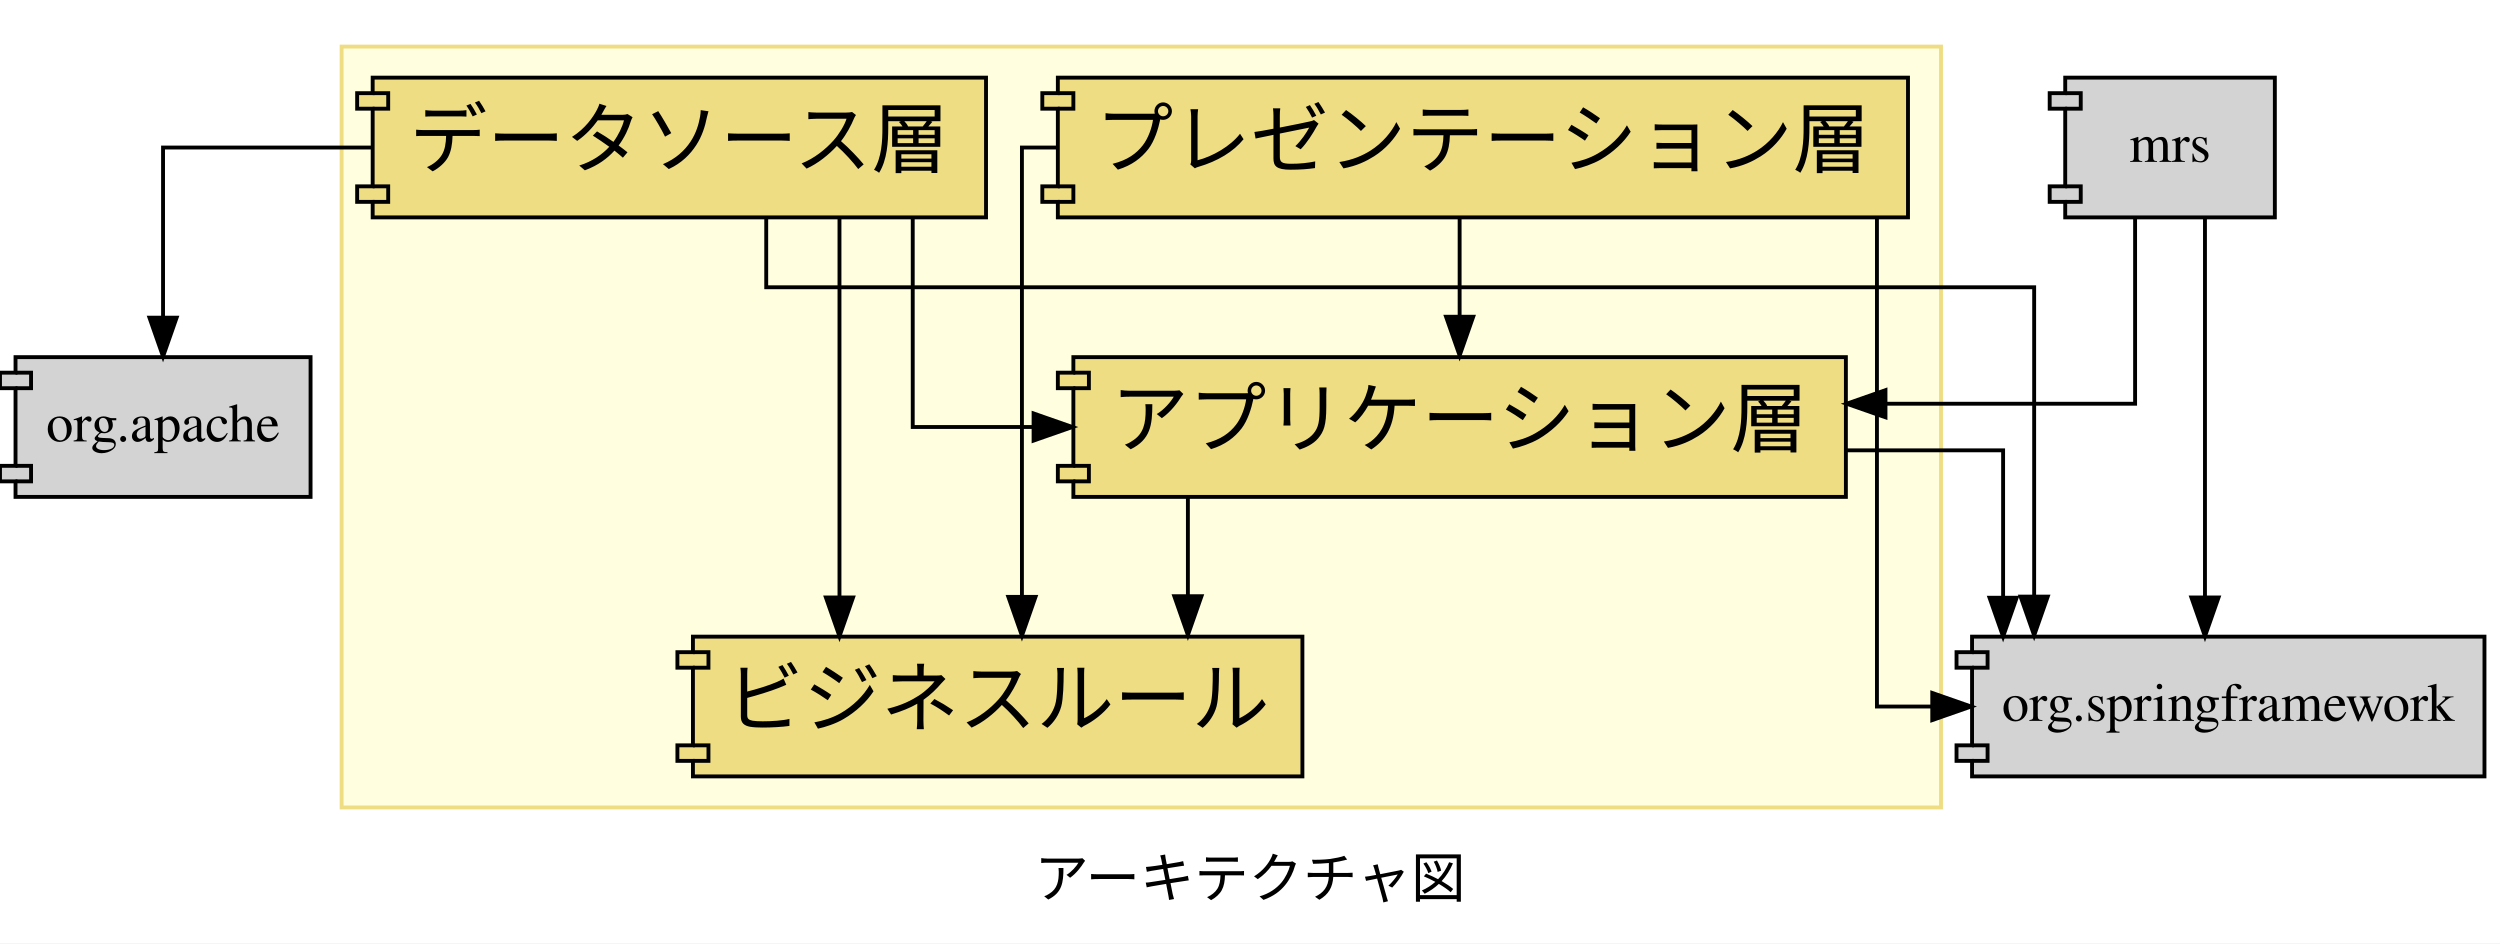
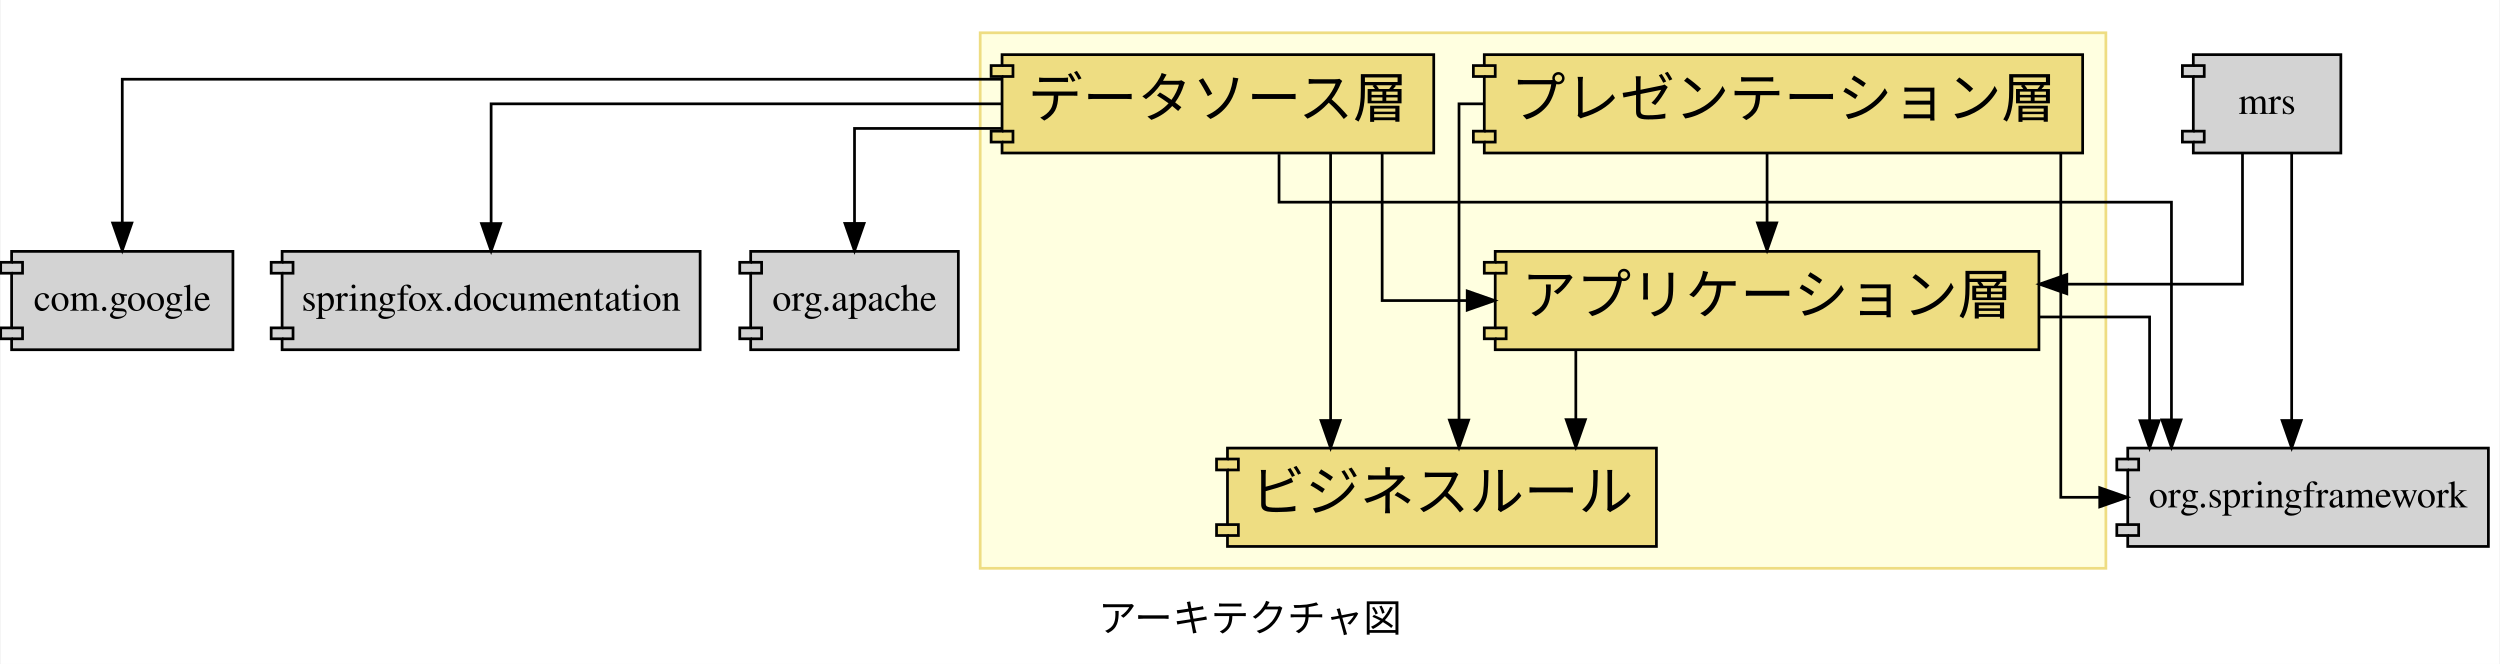
- <svg xmlns="http://www.w3.org/2000/svg" width="644px" height="243px" viewBox="0.00 0.00 644.00 243.00">
+ <svg xmlns="http://www.w3.org/2000/svg" width="915px" height="243px" viewBox="0.00 0.00 914.50 243.00">
  <g id="graph0" class="graph" transform="scale(1.0 1.0) rotate(0) translate(4 239)">
-     <polygon fill="white" stroke="transparent" points="-4,4 -4,-239 640,-239 640,4 -4,4" />
-     <text text-anchor="middle" x="318" y="-7.8" font-family="Times,serif" font-size="14.00">アーキテクチャ図</text>
+     <polygon fill="white" stroke="transparent" points="-4,4 -4,-239 910.5,-239 910.5,4 -4,4" />
+     <text text-anchor="middle" x="453.25" y="-7.8" font-family="Times,serif" font-size="14.00">アーキテクチャ図</text>
    <g id="clust1" class="cluster">
-       <polygon fill="lightyellow" stroke="#eedd82" points="84,-31 84,-227 496,-227 496,-31 84,-31" />
+       <polygon fill="lightyellow" stroke="#eedd82" points="354.5,-31 354.5,-227 766.5,-227 766.5,-31 354.5,-31" />
    </g>
    <g id="node1" class="node">
-       <polygon fill="#eedd82" stroke="black" points="471.5,-147 272.5,-147 272.5,-143 268.5,-143 268.5,-139 272.5,-139 272.5,-119 268.5,-119 268.5,-115 272.5,-115 272.5,-111 471.5,-111 471.5,-147" />
-       <polyline fill="none" stroke="black" points="272.5,-143 276.5,-143 276.5,-139 272.5,-139 " />
-       <polyline fill="none" stroke="black" points="272.5,-119 276.5,-119 276.5,-115 272.5,-115 " />
-       <text text-anchor="middle" x="372" y="-124" font-family="Times,serif" font-size="20.00">アプリケーション層</text>
+       <polygon fill="#eedd82" stroke="black" points="742,-147 543,-147 543,-143 539,-143 539,-139 543,-139 543,-119 539,-119 539,-115 543,-115 543,-111 742,-111 742,-147" />
+       <polyline fill="none" stroke="black" points="543,-143 547,-143 547,-139 543,-139 " />
+       <polyline fill="none" stroke="black" points="543,-119 547,-119 547,-115 543,-115 " />
+       <text text-anchor="middle" x="642.5" y="-124" font-family="Times,serif" font-size="20.00">アプリケーション層</text>
    </g>
    <g id="node2" class="node">
-       <polygon fill="#eedd82" stroke="black" points="331.5,-75 174.5,-75 174.5,-71 170.5,-71 170.5,-67 174.5,-67 174.5,-47 170.5,-47 170.5,-43 174.5,-43 174.5,-39 331.5,-39 331.5,-75" />
-       <polyline fill="none" stroke="black" points="174.5,-71 178.5,-71 178.5,-67 174.5,-67 " />
-       <polyline fill="none" stroke="black" points="174.5,-47 178.5,-47 178.5,-43 174.5,-43 " />
-       <text text-anchor="middle" x="253" y="-52" font-family="Times,serif" font-size="20.00">ビジネスルール</text>
+       <polygon fill="#eedd82" stroke="black" points="602,-75 445,-75 445,-71 441,-71 441,-67 445,-67 445,-47 441,-47 441,-43 445,-43 445,-39 602,-39 602,-75" />
+       <polyline fill="none" stroke="black" points="445,-71 449,-71 449,-67 445,-67 " />
+       <polyline fill="none" stroke="black" points="445,-47 449,-47 449,-43 445,-43 " />
+       <text text-anchor="middle" x="523.5" y="-52" font-family="Times,serif" font-size="20.00">ビジネスルール</text>
+     </g>
+     <g id="edge7" class="edge">
+       <path fill="none" stroke="black" d="M572.5,-110.83C572.5,-110.83 572.5,-85.41 572.5,-85.41" />
+       <polygon fill="black" stroke="black" points="576,-85.41 572.5,-75.41 569,-85.41 576,-85.41" />
+     </g>
+     <g id="node5" class="node">
+       <polygon fill="lightgrey" stroke="black" points="906.5,-75 774.5,-75 774.5,-71 770.5,-71 770.5,-67 774.5,-67 774.5,-47 770.5,-47 770.5,-43 774.5,-43 774.5,-39 906.5,-39 906.5,-75" />
+       <polyline fill="none" stroke="black" points="774.5,-71 778.5,-71 778.5,-67 774.5,-67 " />
+       <polyline fill="none" stroke="black" points="774.5,-47 778.5,-47 778.5,-43 774.5,-43 " />
+       <text text-anchor="middle" x="840.5" y="-53.3" font-family="Times,serif" font-size="14.00">
+                 org.springframework
+             </text>
    </g>
    <g id="edge6" class="edge">
-       <path fill="none" stroke="black" d="M302,-110.83C302,-110.83 302,-85.41 302,-85.41" />
-       <polygon fill="black" stroke="black" points="305.5,-85.41 302,-75.41 298.5,-85.41 305.5,-85.41" />
+       <path fill="none" stroke="black" d="M742.01,-123C764.81,-123 782.5,-123 782.5,-123 782.5,-123 782.5,-85.03 782.5,-85.03" />
+       <polygon fill="black" stroke="black" points="786,-85.03 782.5,-75.03 779,-85.03 786,-85.03" />
    </g>
-     <g id="node5" class="node">
-       <polygon fill="lightgrey" stroke="black" points="636,-75 504,-75 504,-71 500,-71 500,-67 504,-67 504,-47 500,-47 500,-43 504,-43 504,-39 636,-39 636,-75" />
-       <polyline fill="none" stroke="black" points="504,-71 508,-71 508,-67 504,-67 " />
-       <polyline fill="none" stroke="black" points="504,-47 508,-47 508,-43 504,-43 " />
-       <text text-anchor="middle" x="570" y="-53.3" font-family="Times,serif" font-size="14.00">org.springframework</text>
+     <g id="node3" class="node">
+       <polygon fill="#eedd82" stroke="black" points="520.5,-219 362.5,-219 362.5,-215 358.5,-215 358.5,-211 362.5,-211 362.5,-191 358.5,-191 358.5,-187 362.5,-187 362.5,-183 520.5,-183 520.5,-219" />
+       <polyline fill="none" stroke="black" points="362.5,-215 366.5,-215 366.5,-211 362.5,-211 " />
+       <polyline fill="none" stroke="black" points="362.5,-191 366.5,-191 366.5,-187 362.5,-187 " />
+       <text text-anchor="middle" x="441.5" y="-196" font-family="Times,serif" font-size="20.00">データソース層</text>
+     </g>
+     <g id="edge2" class="edge">
+       <path fill="none" stroke="black" d="M501.62,-182.83C501.62,-161.5 501.62,-129 501.62,-129 501.62,-129 532.75,-129 532.75,-129" />
+       <polygon fill="black" stroke="black" points="532.75,-132.5 542.75,-129 532.75,-125.5 532.75,-132.5" />
+     </g>
+     <g id="edge8" class="edge">
+       <path fill="none" stroke="black" d="M482.75,-182.76C482.75,-182.76 482.75,-85.09 482.75,-85.09" />
+       <polygon fill="black" stroke="black" points="486.25,-85.09 482.75,-75.09 479.25,-85.09 486.25,-85.09" />
+     </g>
+     <g id="edge1" class="edge">
+       <path fill="none" stroke="black" d="M463.88,-182.58C463.88,-173.72 463.88,-165 463.88,-165 463.88,-165 790.5,-165 790.5,-165 790.5,-165 790.5,-85.32 790.5,-85.32" />
+       <polygon fill="black" stroke="black" points="794,-85.32 790.5,-75.32 787,-85.32 794,-85.32" />
+     </g>
+     <g id="node6" class="node">
+       <polygon fill="lightgrey" stroke="black" points="81,-147 0,-147 0,-143 -4,-143 -4,-139 0,-139 0,-119 -4,-119 -4,-115 0,-115 0,-111 81,-111 81,-147" />
+       <polyline fill="none" stroke="black" points="0,-143 4,-143 4,-139 0,-139 " />
+       <polyline fill="none" stroke="black" points="0,-119 4,-119 4,-115 0,-115 " />
+       <text text-anchor="middle" x="40.5" y="-125.3" font-family="Times,serif" font-size="14.00">com.google</text>
+     </g>
+     <g id="edge3" class="edge">
+       <path fill="none" stroke="black" d="M362.28,-210C245.41,-210 40.5,-210 40.5,-210 40.5,-210 40.5,-157.38 40.5,-157.38" />
+       <polygon fill="black" stroke="black" points="44,-157.38 40.5,-147.38 37,-157.38 44,-157.38" />
+     </g>
+     <g id="node8" class="node">
+       <polygon fill="lightgrey" stroke="black" points="252,-147 99,-147 99,-143 95,-143 95,-139 99,-139 99,-119 95,-119 95,-115 99,-115 99,-111 252,-111 252,-147" />
+       <polyline fill="none" stroke="black" points="99,-143 103,-143 103,-139 99,-139 " />
+       <polyline fill="none" stroke="black" points="99,-119 103,-119 103,-115 99,-115 " />
+       <text text-anchor="middle" x="175.5" y="-125.3" font-family="Times,serif" font-size="14.00">
+                 springfox.documentation
+             </text>
+     </g>
+     <g id="edge11" class="edge">
+       <path fill="none" stroke="black" d="M362.41,-201C284,-201 175.5,-201 175.5,-201 175.5,-201 175.5,-157.17 175.5,-157.17" />
+       <polygon fill="black" stroke="black" points="179,-157.17 175.5,-147.17 172,-157.17 179,-157.17" />
+     </g>
+     <g id="node9" class="node">
+       <polygon fill="lightgrey" stroke="black" points="346.5,-147 270.5,-147 270.5,-143 266.5,-143 266.5,-139 270.5,-139 270.5,-119 266.5,-119 266.5,-115 270.5,-115 270.5,-111 346.5,-111 346.5,-147" />
+       <polyline fill="none" stroke="black" points="270.5,-143 274.5,-143 274.5,-139 270.5,-139 " />
+       <polyline fill="none" stroke="black" points="270.5,-119 274.5,-119 274.5,-115 270.5,-115 " />
+       <text text-anchor="middle" x="308.5" y="-125.3" font-family="Times,serif" font-size="14.00">org.apache
+             </text>
+     </g>
+     <g id="edge13" class="edge">
+       <path fill="none" stroke="black" d="M362.21,-192C333.73,-192 308.5,-192 308.5,-192 308.5,-192 308.5,-157.22 308.5,-157.22" />
+       <polygon fill="black" stroke="black" points="312,-157.22 308.5,-147.22 305,-157.22 312,-157.22" />
+     </g>
+     <g id="node4" class="node">
+       <polygon fill="#eedd82" stroke="black" points="758,-219 539,-219 539,-215 535,-215 535,-211 539,-211 539,-191 535,-191 535,-187 539,-187 539,-183 758,-183 758,-219" />
+       <polyline fill="none" stroke="black" points="539,-215 543,-215 543,-211 539,-211 " />
+       <polyline fill="none" stroke="black" points="539,-191 543,-191 543,-187 539,-187 " />
+       <text text-anchor="middle" x="648.5" y="-196" font-family="Times,serif" font-size="20.00">プレゼンテーション層</text>
+     </g>
+     <g id="edge4" class="edge">
+       <path fill="none" stroke="black" d="M642.5,-182.83C642.5,-182.83 642.5,-157.41 642.5,-157.41" />
+       <polygon fill="black" stroke="black" points="646,-157.41 642.5,-147.41 639,-157.41 646,-157.41" />
+     </g>
+     <g id="edge9" class="edge">
+       <path fill="none" stroke="black" d="M538.68,-201C533.1,-201 529.75,-201 529.75,-201 529.75,-201 529.75,-85.24 529.75,-85.24" />
+       <polygon fill="black" stroke="black" points="533.25,-85.24 529.75,-75.24 526.25,-85.24 533.25,-85.24" />
    </g>
    <g id="edge5" class="edge">
-       <path fill="none" stroke="black" d="M471.51,-123C494.31,-123 512,-123 512,-123 512,-123 512,-85.03 512,-85.03" />
-       <polygon fill="black" stroke="black" points="515.5,-85.03 512,-75.03 508.5,-85.03 515.5,-85.03" />
-     </g>
-     <g id="node3" class="node">
-       <polygon fill="#eedd82" stroke="black" points="250,-219 92,-219 92,-215 88,-215 88,-211 92,-211 92,-191 88,-191 88,-187 92,-187 92,-183 250,-183 250,-219" />
-       <polyline fill="none" stroke="black" points="92,-215 96,-215 96,-211 92,-211 " />
-       <polyline fill="none" stroke="black" points="92,-191 96,-191 96,-187 92,-187 " />
-       <text text-anchor="middle" x="171" y="-196" font-family="Times,serif" font-size="20.00">データソース層</text>
-     </g>
-     <g id="edge2" class="edge">
-       <path fill="none" stroke="black" d="M231.12,-182.83C231.12,-161.5 231.12,-129 231.12,-129 231.12,-129 262.25,-129 262.25,-129" />
-       <polygon fill="black" stroke="black" points="262.25,-132.5 272.25,-129 262.25,-125.5 262.25,-132.5" />
-     </g>
-     <g id="edge7" class="edge">
-       <path fill="none" stroke="black" d="M212.25,-182.76C212.25,-182.76 212.25,-85.09 212.25,-85.09" />
-       <polygon fill="black" stroke="black" points="215.75,-85.09 212.25,-75.09 208.75,-85.09 215.75,-85.09" />
-     </g>
-     <g id="edge1" class="edge">
-       <path fill="none" stroke="black" d="M193.38,-182.58C193.38,-173.72 193.38,-165 193.38,-165 193.38,-165 520,-165 520,-165 520,-165 520,-85.32 520,-85.32" />
-       <polygon fill="black" stroke="black" points="523.5,-85.32 520,-75.32 516.5,-85.32 523.5,-85.32" />
+       <path fill="none" stroke="black" d="M750,-182.76C750,-144.01 750,-57 750,-57 750,-57 764.25,-57 764.25,-57" />
+       <polygon fill="black" stroke="black" points="764.25,-60.5 774.25,-57 764.25,-53.5 764.25,-60.5" />
    </g>
    <g id="node7" class="node">
-       <polygon fill="lightgrey" stroke="black" points="76,-147 0,-147 0,-143 -4,-143 -4,-139 0,-139 0,-119 -4,-119 -4,-115 0,-115 0,-111 76,-111 76,-147" />
-       <polyline fill="none" stroke="black" points="0,-143 4,-143 4,-139 0,-139 " />
-       <polyline fill="none" stroke="black" points="0,-119 4,-119 4,-115 0,-115 " />
-       <text text-anchor="middle" x="38" y="-125.3" font-family="Times,serif" font-size="14.00">org.apache</text>
+       <polygon fill="lightgrey" stroke="black" points="852.5,-219 798.5,-219 798.5,-215 794.5,-215 794.5,-211 798.5,-211 798.5,-191 794.5,-191 794.5,-187 798.5,-187 798.5,-183 852.5,-183 852.5,-219" />
+       <polyline fill="none" stroke="black" points="798.5,-215 802.5,-215 802.5,-211 798.5,-211 " />
+       <polyline fill="none" stroke="black" points="798.5,-191 802.5,-191 802.5,-187 798.5,-187 " />
+       <text text-anchor="middle" x="825.5" y="-197.3" font-family="Times,serif" font-size="14.00">mrs</text>
    </g>
-     <g id="edge11" class="edge">
-       <path fill="none" stroke="black" d="M91.71,-201C63.23,-201 38,-201 38,-201 38,-201 38,-157.17 38,-157.17" />
-       <polygon fill="black" stroke="black" points="41.5,-157.17 38,-147.17 34.5,-157.17 41.5,-157.17" />
-     </g>
-     <g id="node4" class="node">
-       <polygon fill="#eedd82" stroke="black" points="487.5,-219 268.5,-219 268.5,-215 264.5,-215 264.5,-211 268.5,-211 268.5,-191 264.5,-191 264.5,-187 268.5,-187 268.5,-183 487.5,-183 487.5,-219" />
-       <polyline fill="none" stroke="black" points="268.5,-215 272.5,-215 272.5,-211 268.5,-211 " />
-       <polyline fill="none" stroke="black" points="268.5,-191 272.5,-191 272.5,-187 268.5,-187 " />
-       <text text-anchor="middle" x="378" y="-196" font-family="Times,serif" font-size="20.00">プレゼンテーション層</text>
-     </g>
-     <g id="edge3" class="edge">
-       <path fill="none" stroke="black" d="M372,-182.83C372,-182.83 372,-157.41 372,-157.41" />
-       <polygon fill="black" stroke="black" points="375.5,-157.41 372,-147.41 368.5,-157.41 375.5,-157.41" />
-     </g>
-     <g id="edge8" class="edge">
-       <path fill="none" stroke="black" d="M268.18,-201C262.6,-201 259.25,-201 259.25,-201 259.25,-201 259.25,-85.24 259.25,-85.24" />
-       <polygon fill="black" stroke="black" points="262.75,-85.24 259.25,-75.24 255.75,-85.24 262.75,-85.24" />
-     </g>
-     <g id="edge4" class="edge">
-       <path fill="none" stroke="black" d="M479.5,-182.76C479.5,-144.01 479.5,-57 479.5,-57 479.5,-57 493.75,-57 493.75,-57" />
-       <polygon fill="black" stroke="black" points="493.75,-60.5 503.75,-57 493.75,-53.5 493.75,-60.5" />
-     </g>
-     <g id="node6" class="node">
-       <polygon fill="lightgrey" stroke="black" points="582,-219 528,-219 528,-215 524,-215 524,-211 528,-211 528,-191 524,-191 524,-187 528,-187 528,-183 582,-183 582,-219" />
-       <polyline fill="none" stroke="black" points="528,-215 532,-215 532,-211 528,-211 " />
-       <polyline fill="none" stroke="black" points="528,-191 532,-191 532,-187 528,-187 " />
-       <text text-anchor="middle" x="555" y="-197.3" font-family="Times,serif" font-size="14.00">mrs</text>
+     <g id="edge12" class="edge">
+       <path fill="none" stroke="black" d="M816.5,-182.97C816.5,-163.42 816.5,-135 816.5,-135 816.5,-135 752.2,-135 752.2,-135" />
+       <polygon fill="black" stroke="black" points="752.2,-131.5 742.2,-135 752.2,-138.5 752.2,-131.5" />
    </g>
    <g id="edge10" class="edge">
-       <path fill="none" stroke="black" d="M546,-182.97C546,-163.42 546,-135 546,-135 546,-135 481.7,-135 481.7,-135" />
-       <polygon fill="black" stroke="black" points="481.7,-131.5 471.7,-135 481.7,-138.5 481.7,-131.5" />
-     </g>
-     <g id="edge9" class="edge">
-       <path fill="none" stroke="black" d="M564,-182.76C564,-182.76 564,-85.09 564,-85.09" />
-       <polygon fill="black" stroke="black" points="567.5,-85.09 564,-75.09 560.5,-85.09 567.5,-85.09" />
+       <path fill="none" stroke="black" d="M834.5,-182.76C834.5,-182.76 834.5,-85.09 834.5,-85.09" />
+       <polygon fill="black" stroke="black" points="838,-85.09 834.5,-75.09 831,-85.09 838,-85.09" />
    </g>
  </g>
</svg>
